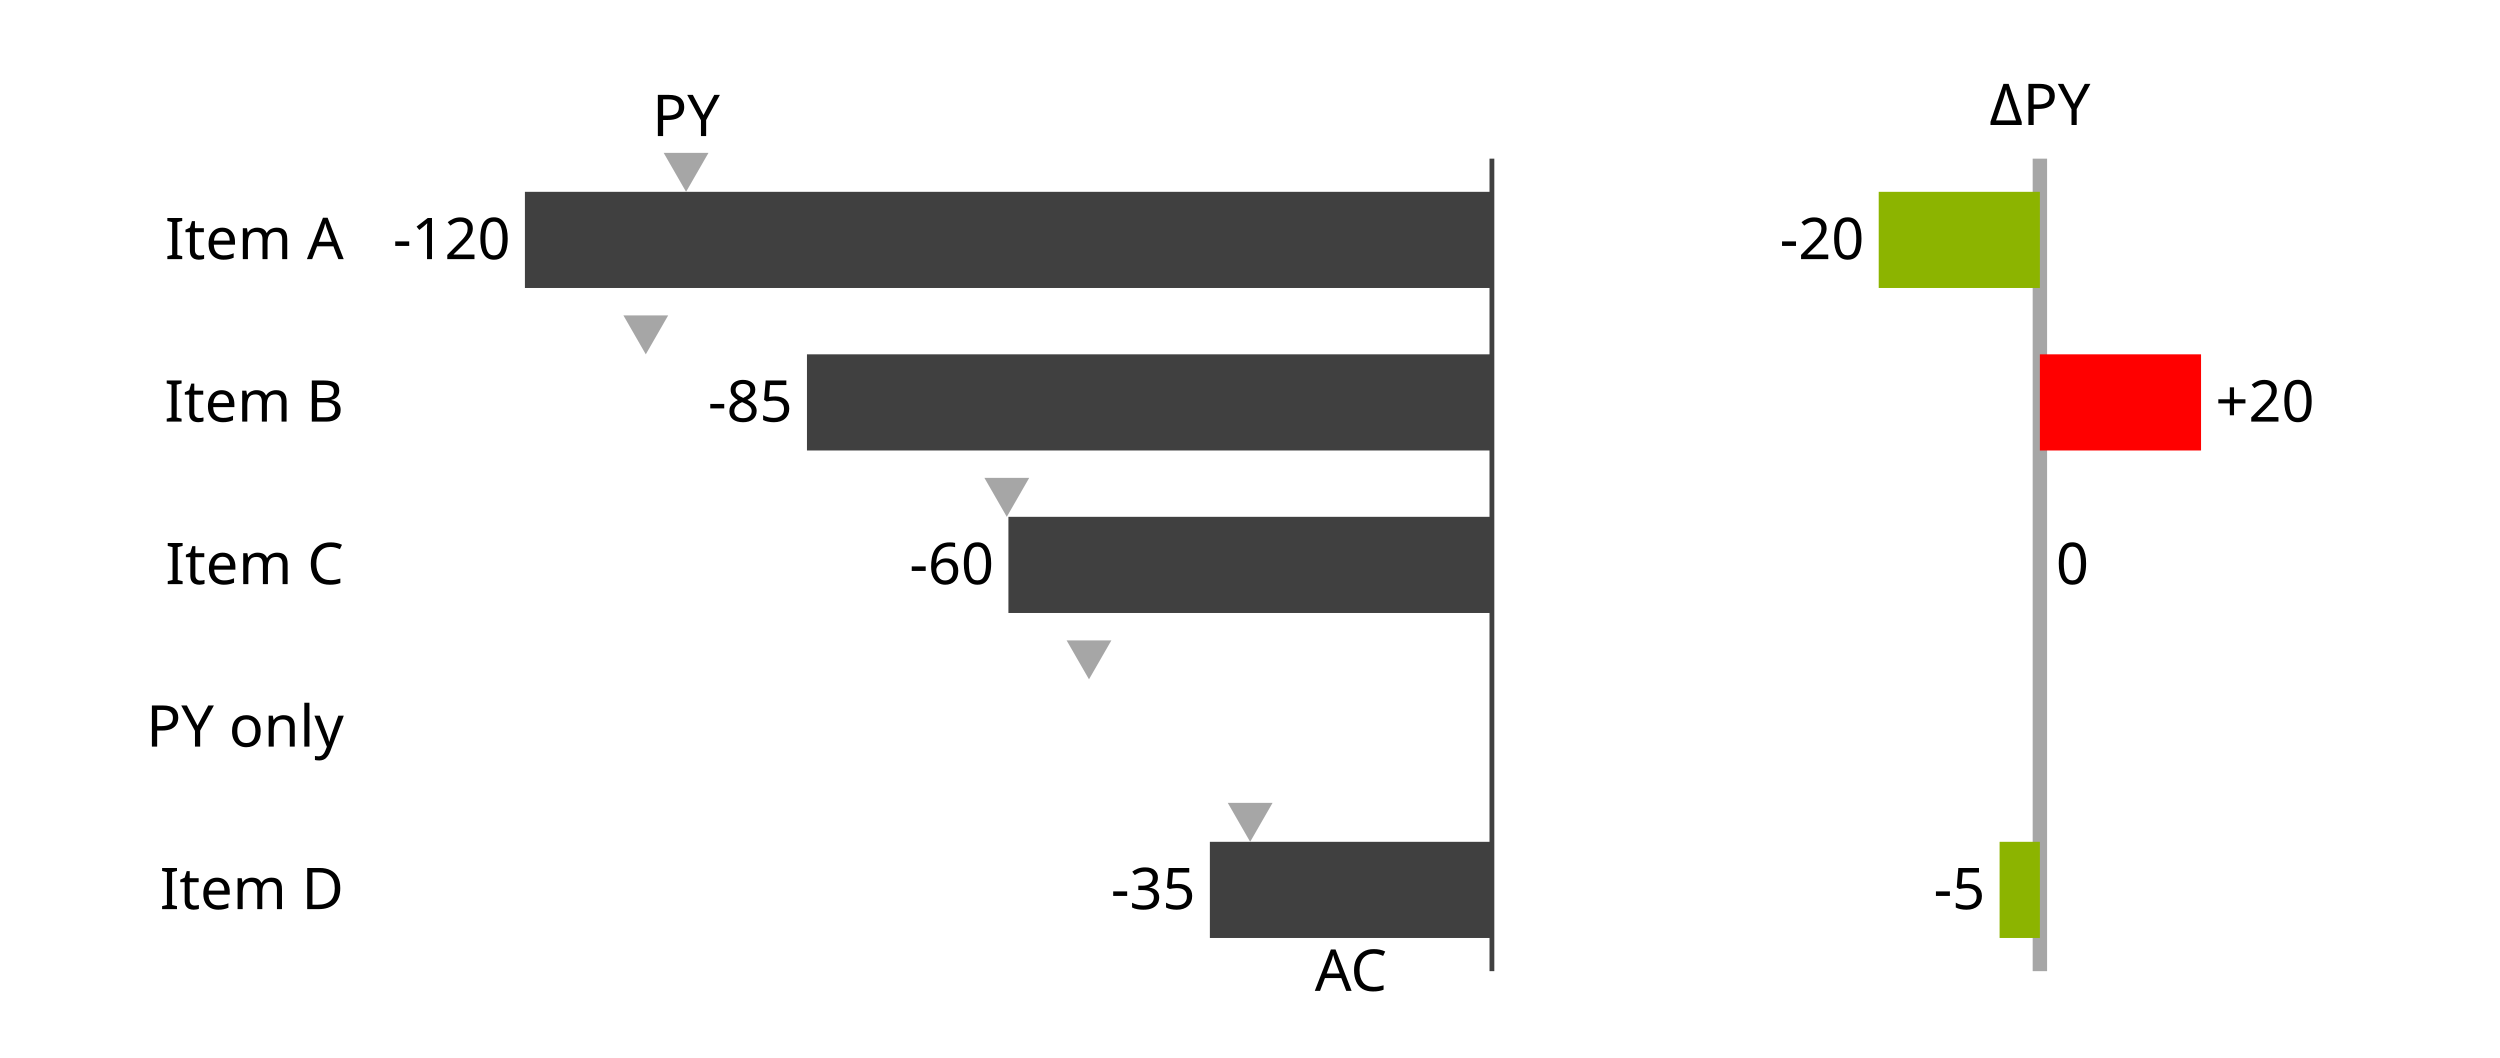
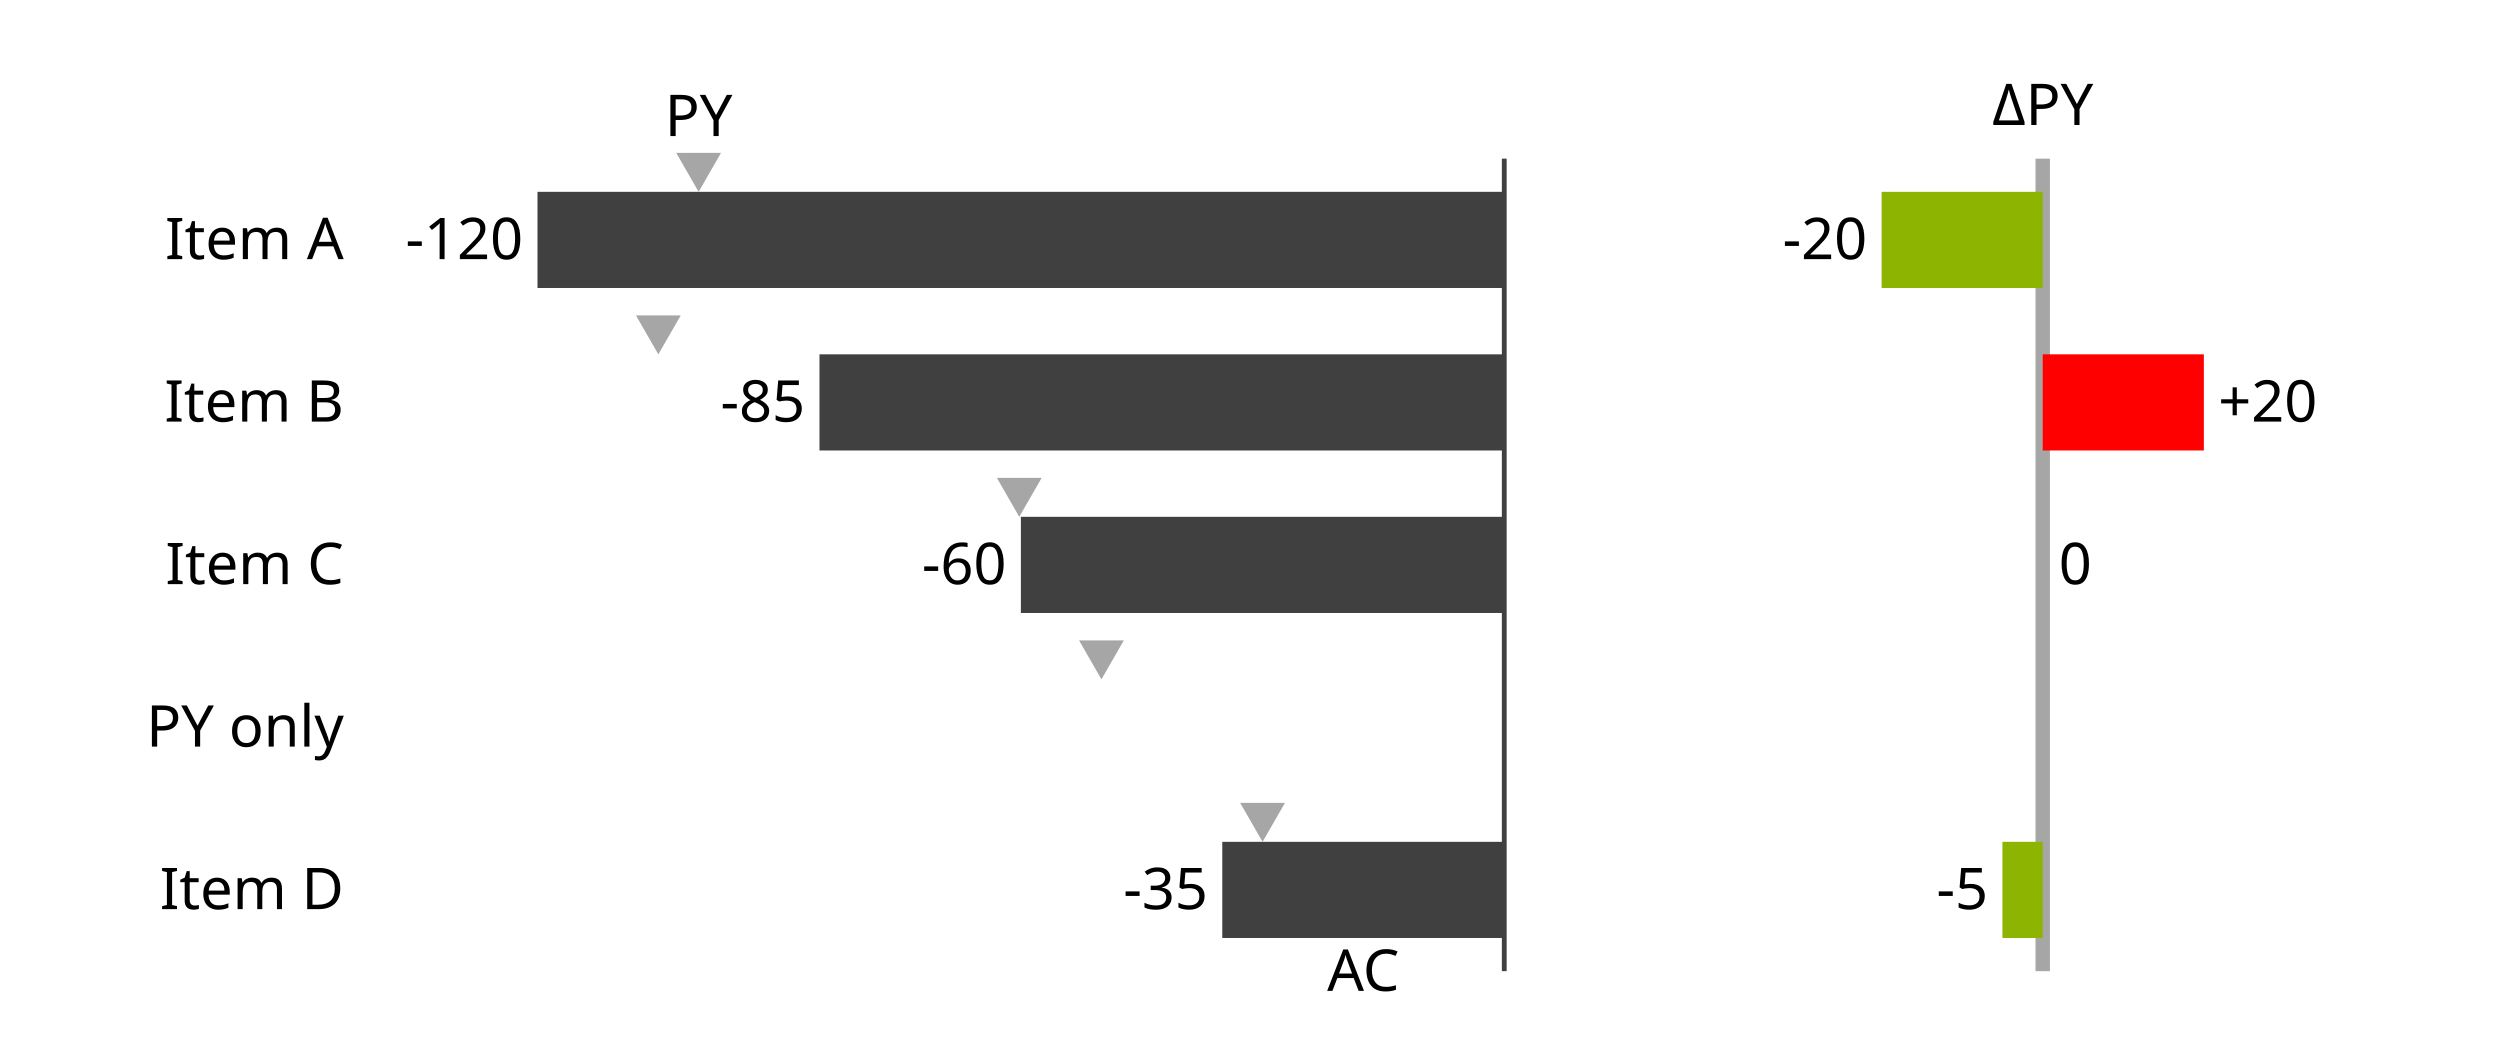
<svg xmlns="http://www.w3.org/2000/svg" version="1.1" class="marks" width="520" height="220" viewBox="0 0 520 220">
  <g fill="none" stroke-miterlimit="4" transform="translate(77,33)">
    <g class="mark-group role-frame root" role="graphics-object" aria-roledescription="group mark container">
      <g transform="translate(0,0)">
-         <path class="background" aria-hidden="true" d="M0,0h413v169h-413Z" />
+         <path class="background" aria-hidden="true" d="M0,0h409v169h-409Z" />
        <g>
          <g class="mark-group role-axis" role="graphics-symbol" aria-roledescription="axis" aria-label="Y-axis for a discrete scale with 5 values: Item A, Item B, Item C, PY only, Item D">
            <g transform="translate(0.5,0.5)">
              <path class="background" aria-hidden="true" d="M0,0h0v0h0Z" pointer-events="none" />
              <g>
                <g class="mark-text role-axis-label" pointer-events="none">
                  <text text-anchor="end" transform="translate(-6,20.4)" font-family="Segoe UI" font-size="12px" fill="#000000" opacity="1">Item A</text>
                  <text text-anchor="end" transform="translate(-6,54.2)" font-family="Segoe UI" font-size="12px" fill="#000000" opacity="1">Item B</text>
                  <text text-anchor="end" transform="translate(-6,88)" font-family="Segoe UI" font-size="12px" fill="#000000" opacity="1">Item C</text>
                  <text text-anchor="end" transform="translate(-6,121.8)" font-family="Segoe UI" font-size="12px" fill="#000000" opacity="1">PY only</text>
                  <text text-anchor="end" transform="translate(-6,155.6)" font-family="Segoe UI" font-size="12px" fill="#000000" opacity="1">Item D</text>
                </g>
              </g>
              <path class="foreground" aria-hidden="true" d="" pointer-events="none" display="none" />
            </g>
          </g>
          <g class="mark-rule role-mark layer_0_marks" role="graphics-object" aria-roledescription="rule mark container">
-             <line aria-label="Category: Item A" role="graphics-symbol" aria-roledescription="rule mark" transform="translate(413,16.9)" x2="-413" y2="0" stroke="black" opacity="0" />
-             <line aria-label="Category: Item B" role="graphics-symbol" aria-roledescription="rule mark" transform="translate(413,50.7)" x2="-413" y2="0" stroke="black" opacity="0" />
-             <line aria-label="Category: Item C" role="graphics-symbol" aria-roledescription="rule mark" transform="translate(413,84.5)" x2="-413" y2="0" stroke="black" opacity="0" />
-             <line aria-label="Category: PY only" role="graphics-symbol" aria-roledescription="rule mark" transform="translate(413,118.3)" x2="-413" y2="0" stroke="black" opacity="0" />
-             <line aria-label="Category: Item D" role="graphics-symbol" aria-roledescription="rule mark" transform="translate(413,152.1)" x2="-413" y2="0" stroke="black" opacity="0" />
+             <line aria-label="Category: Item A" role="graphics-symbol" aria-roledescription="rule mark" transform="translate(409,16.9)" x2="-409" y2="0" stroke="black" opacity="0" />
+             <line aria-label="Category: Item B" role="graphics-symbol" aria-roledescription="rule mark" transform="translate(409,50.7)" x2="-409" y2="0" stroke="black" opacity="0" />
+             <line aria-label="Category: Item C" role="graphics-symbol" aria-roledescription="rule mark" transform="translate(409,84.5)" x2="-409" y2="0" stroke="black" opacity="0" />
+             <line aria-label="Category: PY only" role="graphics-symbol" aria-roledescription="rule mark" transform="translate(409,118.3)" x2="-409" y2="0" stroke="black" opacity="0" />
+             <line aria-label="Category: Item D" role="graphics-symbol" aria-roledescription="rule mark" transform="translate(409,152.1)" x2="-409" y2="0" stroke="black" opacity="0" />
          </g>
          <g class="mark-rect role-mark layer_1_marks" role="graphics-object" aria-roledescription="rect mark container">
-             <path aria-label="Category: Item A" role="graphics-symbol" aria-roledescription="bar" d="M0,7.105427357601002e-15h413v33.8h-413Z" opacity="1" />
-             <path aria-label="Category: Item B" role="graphics-symbol" aria-roledescription="bar" d="M0,33.8h413v33.8h-413Z" opacity="1" />
-             <path aria-label="Category: Item C" role="graphics-symbol" aria-roledescription="bar" d="M0,67.6h413v33.8h-413Z" opacity="1" />
-             <path aria-label="Category: PY only" role="graphics-symbol" aria-roledescription="bar" d="M0,101.4h413v33.8h-413Z" opacity="1" />
-             <path aria-label="Category: Item D" role="graphics-symbol" aria-roledescription="bar" d="M0,135.2h413v33.8h-413Z" opacity="1" />
+             <path aria-label="Category: Item A" role="graphics-symbol" aria-roledescription="bar" d="M0,7.105427357601002e-15h409v33.8h-409Z" opacity="1" />
+             <path aria-label="Category: Item B" role="graphics-symbol" aria-roledescription="bar" d="M0,33.8h409v33.8h-409Z" opacity="1" />
+             <path aria-label="Category: Item C" role="graphics-symbol" aria-roledescription="bar" d="M0,67.6h409v33.8h-409Z" opacity="1" />
+             <path aria-label="Category: PY only" role="graphics-symbol" aria-roledescription="bar" d="M0,101.4h409v33.8h-409Z" opacity="1" />
+             <path aria-label="Category: Item D" role="graphics-symbol" aria-roledescription="bar" d="M0,135.2h409v33.8h-409Z" opacity="1" />
          </g>
          <g class="mark-rect role-mark layer_2_marks" role="graphics-symbol" aria-roledescription="rect mark container" />
          <g class="mark-rule role-mark layer_3_marks" role="graphics-symbol" aria-roledescription="rule mark container" />
          <g class="mark-rule role-mark layer_4_marks" role="graphics-symbol" aria-roledescription="rule mark container">
-             <line transform="translate(233.3182,0)" x2="0" y2="169" stroke="#404040" stroke-width="1" />
+             <line transform="translate(235.8849,0)" x2="0" y2="169" stroke="#404040" stroke-width="1" />
          </g>
          <g class="mark-rule role-mark layer_5_marks" role="graphics-symbol" aria-roledescription="rule mark container">
-             <line transform="translate(347.2955,0)" x2="0" y2="169" stroke="#A6A6A6" stroke-width="3" />
+             <line transform="translate(347.8858,0)" x2="0" y2="169" stroke="#A6A6A6" stroke-width="3" />
          </g>
          <g class="mark-rule role-mark layer_6_marks" role="graphics-symbol" aria-roledescription="rule mark container" />
          <g class="mark-rule role-mark layer_7_marks" role="graphics-symbol" aria-roledescription="rule mark container" />
          <g class="mark-rect role-mark layer_8_marks" role="graphics-symbol" aria-roledescription="rect mark container" />
          <g class="mark-rect role-mark layer_9_marks" role="graphics-symbol" aria-roledescription="rect mark container" />
          <g class="mark-rect role-mark layer_10_marks" role="graphics-object" aria-roledescription="rect mark container">
-             <path aria-label="Category: Item A; value: -120; Δ: -20" role="graphics-symbol" aria-roledescription="bar" d="M32.182,6.9h201.136v20.001h-201.136Z" fill="#404040" stroke-width="1" opacity="1" />
-             <path aria-label="Category: Item B; value: -85; Δ: +20" role="graphics-symbol" aria-roledescription="bar" d="M90.847,40.7h142.472v20.001h-142.472Z" fill="#404040" stroke-width="1" opacity="1" />
-             <path aria-label="Category: Item C; value: -60; Δ: 0" role="graphics-symbol" aria-roledescription="bar" d="M132.75,74.499h100.568v20.001h-100.568Z" fill="#404040" stroke-width="1" opacity="1" />
-             <path aria-label="Category: Item D; value: -35; Δ: -5" role="graphics-symbol" aria-roledescription="bar" d="M174.653,142.099h58.665v20.001h-58.665Z" fill="#404040" stroke-width="1" opacity="1" />
+             <path aria-label="Category: Item A; value: -120; Δ: -20" role="graphics-symbol" aria-roledescription="bar" d="M34.8,6.9h201.085v20.001h-201.085Z" fill="#404040" stroke-width="1" opacity="1" />
+             <path aria-label="Category: Item B; value: -85; Δ: +20" role="graphics-symbol" aria-roledescription="bar" d="M93.45,40.7h142.435v20.001h-142.435Z" fill="#404040" stroke-width="1" opacity="1" />
+             <path aria-label="Category: Item C; value: -60; Δ: 0" role="graphics-symbol" aria-roledescription="bar" d="M135.342,74.499h100.542v20.001h-100.542Z" fill="#404040" stroke-width="1" opacity="1" />
+             <path aria-label="Category: Item D; value: -35; Δ: -5" role="graphics-symbol" aria-roledescription="bar" d="M177.235,142.099h58.65v20.001h-58.65Z" fill="#404040" stroke-width="1" opacity="1" />
          </g>
          <g class="mark-text role-mark layer_11_marks" role="graphics-object" aria-roledescription="text mark container">
-             <text aria-label="Category: Item A" role="graphics-symbol" aria-roledescription="text mark" text-anchor="end" transform="translate(29.18182,20.9)" font-family="Segoe UI" font-size="12px" fill="#000000">-120</text>
-             <text aria-label="Category: Item B" role="graphics-symbol" aria-roledescription="text mark" text-anchor="end" transform="translate(87.84659,54.7)" font-family="Segoe UI" font-size="12px" fill="#000000">-85</text>
-             <text aria-label="Category: Item C" role="graphics-symbol" aria-roledescription="text mark" text-anchor="end" transform="translate(129.75,88.5)" font-family="Segoe UI" font-size="12px" fill="#000000">-60</text>
-             <text aria-label="Category: Item D" role="graphics-symbol" aria-roledescription="text mark" text-anchor="end" transform="translate(171.6534,156.1)" font-family="Segoe UI" font-size="12px" fill="#000000">-35</text>
+             <text aria-label="Category: Item A" role="graphics-symbol" aria-roledescription="text mark" text-anchor="end" transform="translate(31.8,20.9)" font-family="Segoe UI" font-size="12px" fill="#000000">-120</text>
+             <text aria-label="Category: Item B" role="graphics-symbol" aria-roledescription="text mark" text-anchor="end" transform="translate(90.44976,54.7)" font-family="Segoe UI" font-size="12px" fill="#000000">-85</text>
+             <text aria-label="Category: Item C" role="graphics-symbol" aria-roledescription="text mark" text-anchor="end" transform="translate(132.3425,88.5)" font-family="Segoe UI" font-size="12px" fill="#000000">-60</text>
+             <text aria-label="Category: Item D" role="graphics-symbol" aria-roledescription="text mark" text-anchor="end" transform="translate(174.2351,156.1)" font-family="Segoe UI" font-size="12px" fill="#000000">-35</text>
          </g>
          <g class="mark-symbol role-mark layer_12_marks" role="graphics-object" aria-roledescription="symbol mark container">
-             <path aria-label="Category: Item A" role="graphics-symbol" aria-roledescription="point" transform="translate(65.70455,2.599335)" d="M-3.795,-3.3L3.795,-3.3L0,3.3Z" fill="#A6A6A6" stroke="#A6A6A6" stroke-width="1" opacity="1" />
-             <path aria-label="Category: Item B" role="graphics-symbol" aria-roledescription="point" transform="translate(57.32386,36.39934)" d="M-3.795,-3.3L3.795,-3.3L0,3.3Z" fill="#A6A6A6" stroke="#A6A6A6" stroke-width="1" opacity="1" />
-             <path aria-label="Category: Item C" role="graphics-symbol" aria-roledescription="point" transform="translate(132.4148,70.19934)" d="M-3.795,-3.3L3.795,-3.3L0,3.3Z" fill="#A6A6A6" stroke="#A6A6A6" stroke-width="1" opacity="1" />
-             <path aria-label="Category: PY only" role="graphics-symbol" aria-roledescription="point" transform="translate(149.5114,103.9993)" d="M-3.795,-3.3L3.795,-3.3L0,3.3Z" fill="#A6A6A6" stroke="#A6A6A6" stroke-width="1" opacity="1" />
-             <path aria-label="Category: Item D" role="graphics-symbol" aria-roledescription="point" transform="translate(183.0341,137.7993)" d="M-3.795,-3.3L3.795,-3.3L0,3.3Z" fill="#A6A6A6" stroke="#A6A6A6" stroke-width="1" opacity="1" />
+             <path aria-label="Category: Item A" role="graphics-symbol" aria-roledescription="point" transform="translate(68.31415,2.599335)" d="M-3.795,-3.3L3.795,-3.3L0,3.3Z" fill="#A6A6A6" stroke="#A6A6A6" stroke-width="1" opacity="1" />
+             <path aria-label="Category: Item B" role="graphics-symbol" aria-roledescription="point" transform="translate(59.93561,36.39934)" d="M-3.795,-3.3L3.795,-3.3L0,3.3Z" fill="#A6A6A6" stroke="#A6A6A6" stroke-width="1" opacity="1" />
+             <path aria-label="Category: Item C" role="graphics-symbol" aria-roledescription="point" transform="translate(135.0073,70.19934)" d="M-3.795,-3.3L3.795,-3.3L0,3.3Z" fill="#A6A6A6" stroke="#A6A6A6" stroke-width="1" opacity="1" />
+             <path aria-label="Category: PY only" role="graphics-symbol" aria-roledescription="point" transform="translate(152.0995,103.9993)" d="M-3.795,-3.3L3.795,-3.3L0,3.3Z" fill="#A6A6A6" stroke="#A6A6A6" stroke-width="1" opacity="1" />
+             <path aria-label="Category: Item D" role="graphics-symbol" aria-roledescription="point" transform="translate(185.6137,137.7993)" d="M-3.795,-3.3L3.795,-3.3L0,3.3Z" fill="#A6A6A6" stroke="#A6A6A6" stroke-width="1" opacity="1" />
          </g>
          <g class="mark-symbol role-mark layer_13_marks" role="graphics-symbol" aria-roledescription="symbol mark container" />
          <g class="mark-rect role-mark layer_14_marks" role="graphics-object" aria-roledescription="rect mark container">
-             <path aria-label="Category: Item A" role="graphics-symbol" aria-roledescription="bar" d="M313.773,6.9h33.523v20.001h-33.523Z" fill="#8CB400" stroke-width="1" opacity="1" />
-             <path aria-label="Category: Item B" role="graphics-symbol" aria-roledescription="bar" d="M347.295,40.7h33.523v20.001h-33.523Z" fill="#FF0000" stroke-width="1" opacity="1" />
-             <path aria-label="Category: Item C" role="graphics-symbol" aria-roledescription="bar" d="M347.295,74.499h0.335v20.001h-0.335Z" stroke-width="1" opacity="1" />
-             <path aria-label="Category: Item D" role="graphics-symbol" aria-roledescription="bar" d="M338.915,142.099h8.381v20.001h-8.381Z" fill="#8CB400" stroke-width="1" opacity="1" />
+             <path aria-label="Category: Item A" role="graphics-symbol" aria-roledescription="bar" d="M314.372,6.9h33.514v20.001h-33.514Z" fill="#8CB400" stroke-width="1" opacity="1" />
+             <path aria-label="Category: Item B" role="graphics-symbol" aria-roledescription="bar" d="M347.886,40.7h33.514v20.001h-33.514Z" fill="#FF0000" stroke-width="1" opacity="1" />
+             <path aria-label="Category: Item C" role="graphics-symbol" aria-roledescription="bar" d="M347.886,74.499h0.335v20.001h-0.335Z" stroke-width="1" opacity="1" />
+             <path aria-label="Category: Item D" role="graphics-symbol" aria-roledescription="bar" d="M339.507,142.099h8.379v20.001h-8.379Z" fill="#8CB400" stroke-width="1" opacity="1" />
          </g>
          <g class="mark-text role-mark layer_15_marks" role="graphics-object" aria-roledescription="text mark container">
-             <text aria-label="Category: Item A" role="graphics-symbol" aria-roledescription="text mark" text-anchor="end" transform="translate(310.7727,20.9)" font-family="Segoe UI" font-size="12px" fill="#000000">-20</text>
-             <text aria-label="Category: Item B" role="graphics-symbol" aria-roledescription="text mark" text-anchor="start" transform="translate(383.8182,54.7)" font-family="Segoe UI" font-size="12px" fill="#000000">+20</text>
-             <text aria-label="Category: Item C" role="graphics-symbol" aria-roledescription="text mark" text-anchor="start" transform="translate(350.6307,88.5)" font-family="Segoe UI" font-size="12px" fill="#000000">0</text>
-             <text aria-label="Category: Item D" role="graphics-symbol" aria-roledescription="text mark" text-anchor="end" transform="translate(335.9148,156.1)" font-family="Segoe UI" font-size="12px" fill="#000000">-5</text>
+             <text aria-label="Category: Item A" role="graphics-symbol" aria-roledescription="text mark" text-anchor="end" transform="translate(311.3717,20.9)" font-family="Segoe UI" font-size="12px" fill="#000000">-20</text>
+             <text aria-label="Category: Item B" role="graphics-symbol" aria-roledescription="text mark" text-anchor="start" transform="translate(384.4,54.7)" font-family="Segoe UI" font-size="12px" fill="#000000">+20</text>
+             <text aria-label="Category: Item C" role="graphics-symbol" aria-roledescription="text mark" text-anchor="start" transform="translate(351.221,88.5)" font-family="Segoe UI" font-size="12px" fill="#000000">0</text>
+             <text aria-label="Category: Item D" role="graphics-symbol" aria-roledescription="text mark" text-anchor="end" transform="translate(336.5073,156.1)" font-family="Segoe UI" font-size="12px" fill="#000000">-5</text>
          </g>
          <g class="mark-text role-mark layer_16_marks" role="graphics-object" aria-roledescription="text mark container">
-             <text text-anchor="middle" transform="translate(347.2955,-7)" font-family="Segoe UI" font-size="12px" fill="#000000">ΔPY</text>
+             <text text-anchor="middle" transform="translate(347.8858,-7)" font-family="Segoe UI" font-size="12px" fill="#000000">ΔPY</text>
          </g>
          <g class="mark-text role-mark layer_17_marks" role="graphics-object" aria-roledescription="text mark container">
-             <text text-anchor="middle" transform="translate(65.70455,-4.70083)" font-family="Segoe UI" font-size="12px" fill="#000000">PY</text>
+             <text text-anchor="middle" transform="translate(68.31415,-4.70083)" font-family="Segoe UI" font-size="12px" fill="#000000">PY</text>
          </g>
          <g class="mark-text role-mark layer_18_marks" role="graphics-object" aria-roledescription="text mark container">
-             <text text-anchor="middle" transform="translate(203.9858,173.1005)" font-family="Segoe UI" font-size="12px" fill="#000000">AC</text>
+             <text text-anchor="middle" transform="translate(206.56,173.1005)" font-family="Segoe UI" font-size="12px" fill="#000000">AC</text>
          </g>
          <g class="mark-text role-mark layer_19_marks" role="graphics-object" aria-roledescription="text mark container" />
          <g class="mark-text role-mark layer_20_marks" role="graphics-object" aria-roledescription="text mark container" />
        </g>
        <path class="foreground" aria-hidden="true" d="" display="none" />
      </g>
    </g>
  </g>
</svg>
